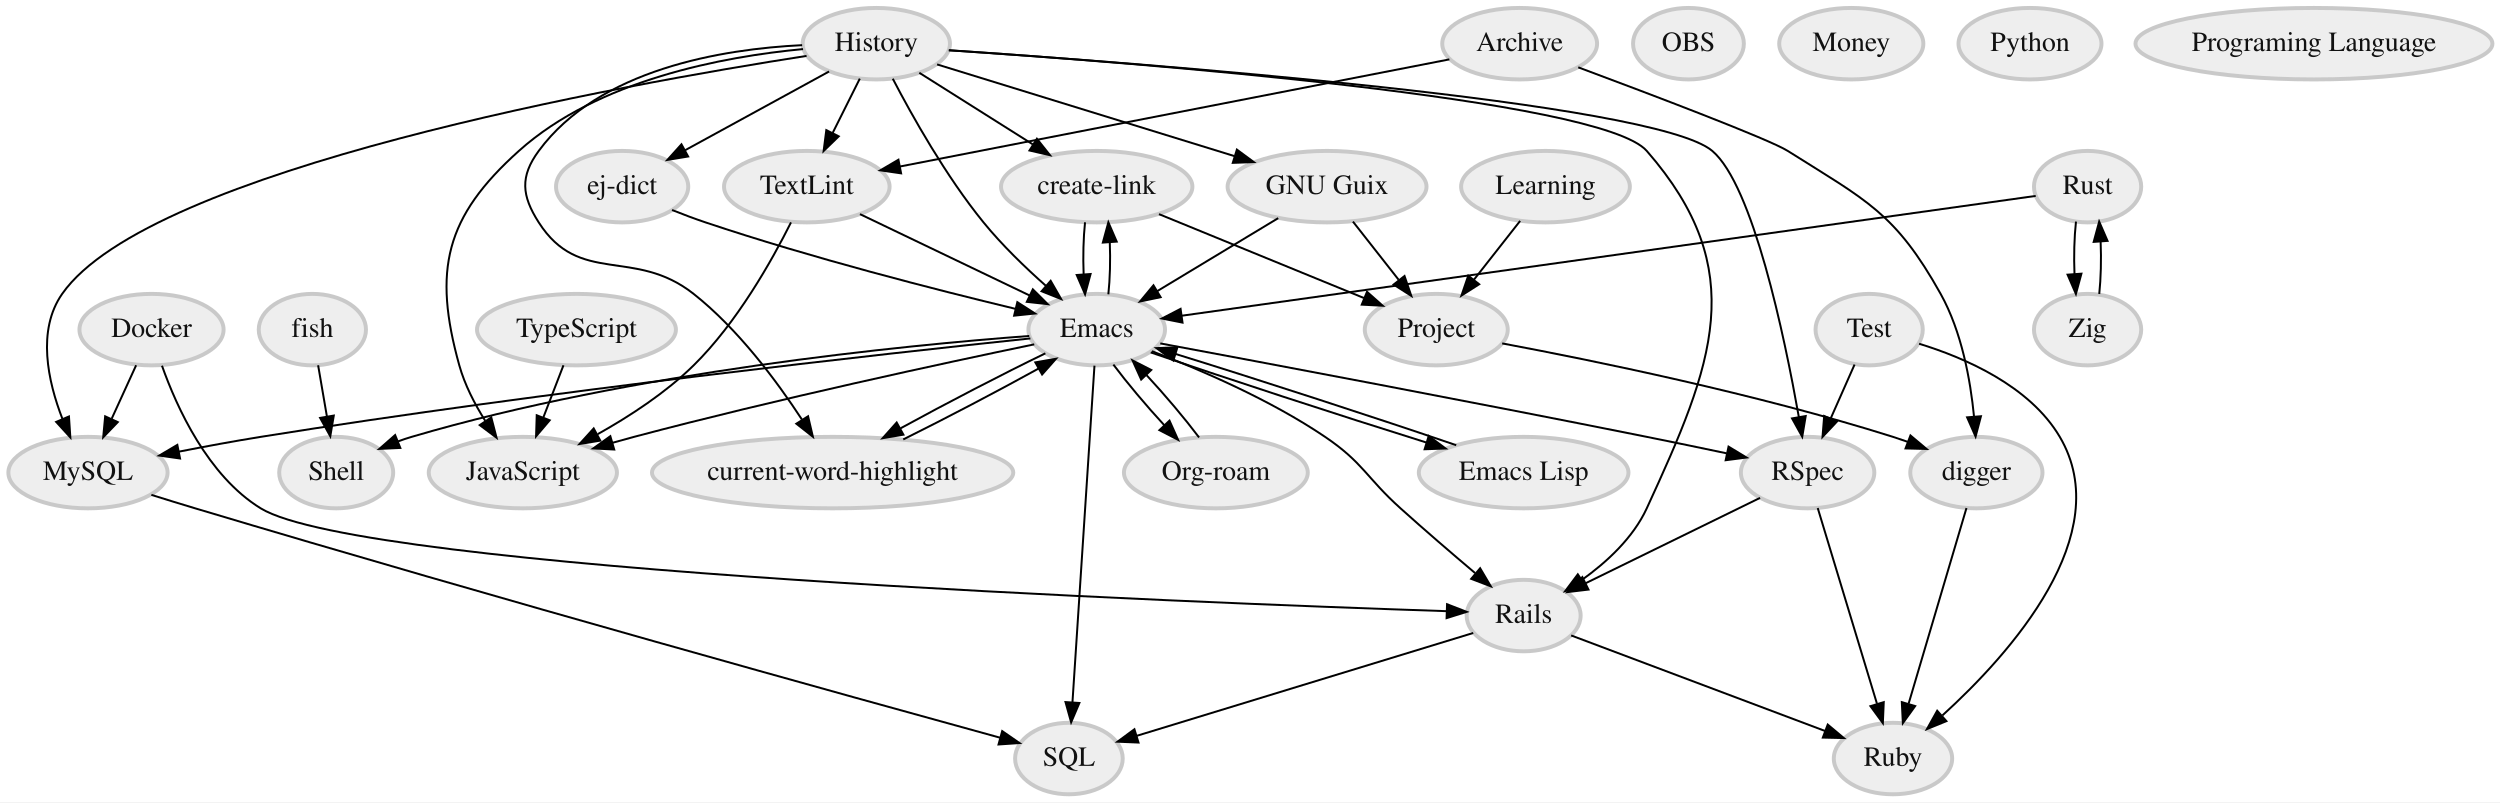
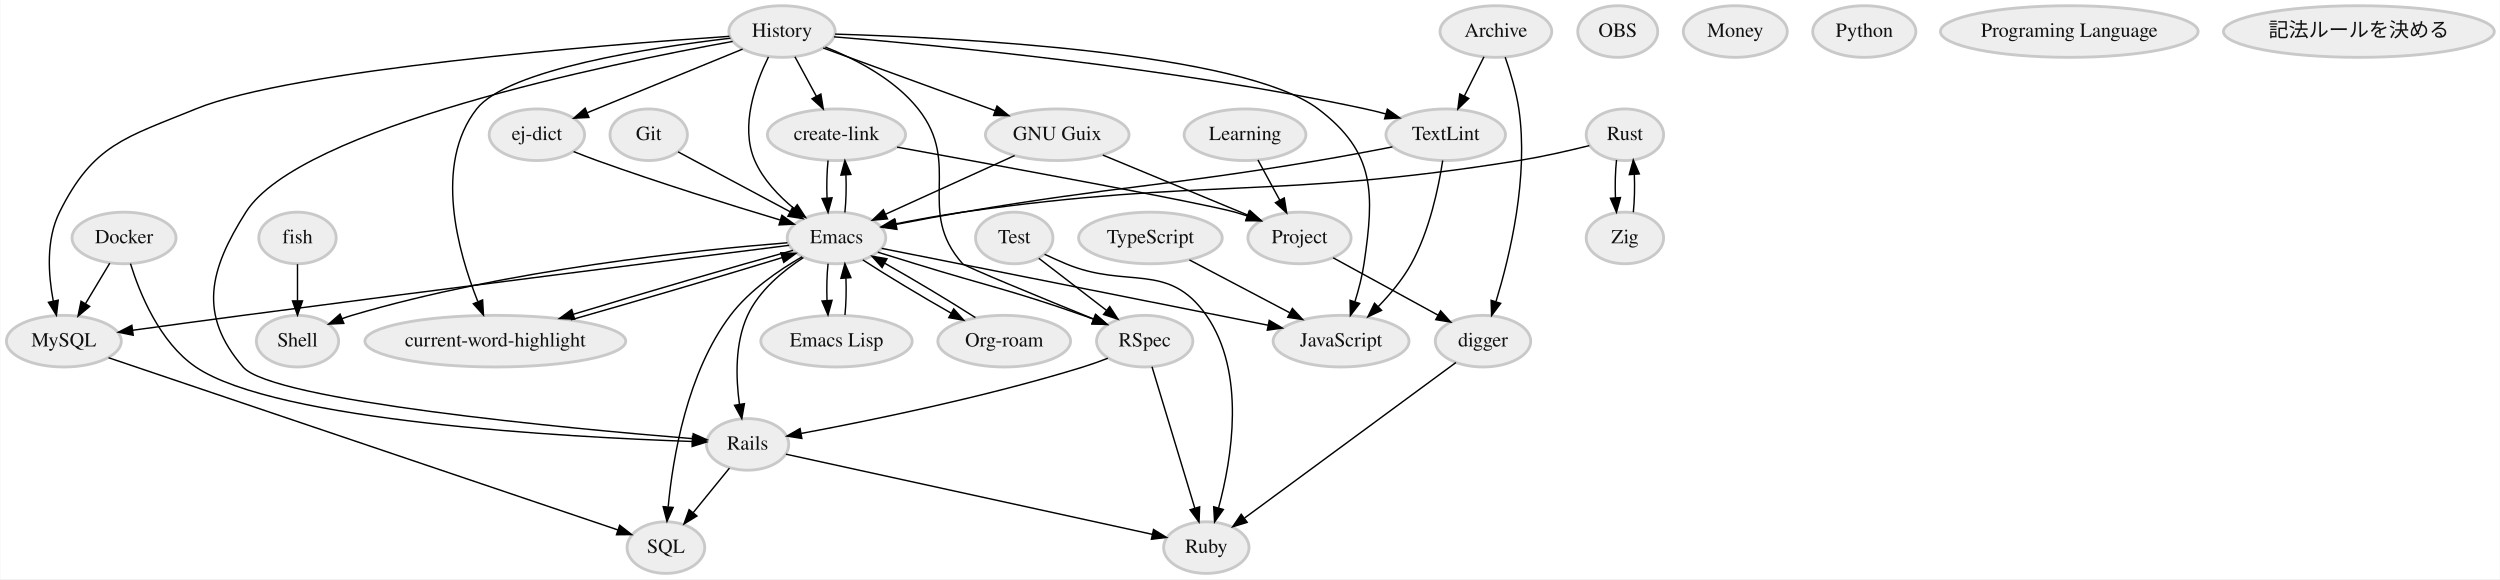
- <svg xmlns="http://www.w3.org/2000/svg" xmlns:xlink="http://www.w3.org/1999/xlink" width="1259pt" height="404pt" viewBox="0.00 0.00 1258.99 404.00">
+ <svg xmlns="http://www.w3.org/2000/svg" xmlns:xlink="http://www.w3.org/1999/xlink" width="1744pt" height="404pt" viewBox="0.00 0.00 1743.54 404.00">
  <g id="graph0" class="graph" transform="scale(1 1) rotate(0) translate(4 400)">
-     <polygon fill="white" stroke="transparent" points="-4,4 -4,-400 1254.99,-400 1254.99,4 -4,4" />
+     <polygon fill="white" stroke="transparent" points="-4,4 -4,-400 1739.54,-400 1739.54,4 -4,4" />
    <g id="node1" class="node">
      <g id="a_node1">
        <a xlink:href="org-protocol://roam-node?node=f0cefeef-6f99-4ce2-bff7-db6e508f2c84" xlink:title="create-link">
-           <ellipse fill="#eeeeee" stroke="#c9c9c9" stroke-width="2" cx="548.3" cy="-306" rx="48.19" ry="18" />
-           <text text-anchor="middle" x="548.3" y="-302.3" font-family="Times,serif" font-size="14.00" fill="#111111">create-link</text>
+           <ellipse fill="#eeeeee" stroke="#c9c9c9" stroke-width="2" cx="579.3" cy="-306" rx="48.19" ry="18" />
+           <text text-anchor="middle" x="579.3" y="-302.3" font-family="Times,serif" font-size="14.00" fill="#111111">create-link</text>
        </a>
      </g>
    </g>
    <g id="node2" class="node">
      <g id="a_node2">
        <a xlink:href="org-protocol://roam-node?node=a9fab970-2057-48ce-95ee-19964d639a38" xlink:title="Project">
-           <ellipse fill="#eeeeee" stroke="#c9c9c9" stroke-width="2" cx="719.3" cy="-234" rx="36" ry="18" />
-           <text text-anchor="middle" x="719.3" y="-230.3" font-family="Times,serif" font-size="14.00" fill="#111111">Project</text>
+           <ellipse fill="#eeeeee" stroke="#c9c9c9" stroke-width="2" cx="902.3" cy="-234" rx="36" ry="18" />
+           <text text-anchor="middle" x="902.3" y="-230.3" font-family="Times,serif" font-size="14.00" fill="#111111">Project</text>
        </a>
      </g>
    </g>
    <g id="edge1" class="edge">
-       <path fill="none" stroke="black" d="M579.66,-292.16C608.81,-280.23 652.21,-262.46 682.88,-249.91" />
-       <polygon fill="black" stroke="black" points="684.42,-253.06 692.35,-246.03 681.77,-246.58 684.42,-253.06" />
+       <path fill="none" stroke="black" d="M621.58,-297.36C693.7,-284.25 834.92,-258.31 857.3,-252 860.08,-251.21 862.94,-250.33 865.8,-249.39" />
+       <polygon fill="black" stroke="black" points="867.14,-252.63 875.42,-246.02 864.83,-246.02 867.14,-252.63" />
    </g>
    <g id="node3" class="node">
      <g id="a_node3">
        <a xlink:href="org-protocol://roam-node?node=1ad8c3d5-97ba-4905-be11-e6f2626127ad" xlink:title="Emacs">
-           <ellipse fill="#eeeeee" stroke="#c9c9c9" stroke-width="2" cx="548.3" cy="-234" rx="34.39" ry="18" />
-           <text text-anchor="middle" x="548.3" y="-230.3" font-family="Times,serif" font-size="14.00" fill="#111111">Emacs</text>
+           <ellipse fill="#eeeeee" stroke="#c9c9c9" stroke-width="2" cx="579.3" cy="-234" rx="34.39" ry="18" />
+           <text text-anchor="middle" x="579.3" y="-230.3" font-family="Times,serif" font-size="14.00" fill="#111111">Emacs</text>
        </a>
      </g>
    </g>
    <g id="edge2" class="edge">
-       <path fill="none" stroke="black" d="M542.42,-288.05C541.59,-280.23 541.35,-270.75 541.71,-261.98" />
-       <polygon fill="black" stroke="black" points="545.21,-262.01 542.43,-251.79 538.23,-261.51 545.21,-262.01" />
+       <path fill="none" stroke="black" d="M573.42,-288.05C572.59,-280.23 572.35,-270.75 572.71,-261.98" />
+       <polygon fill="black" stroke="black" points="576.21,-262.01 573.43,-251.79 569.23,-261.51 576.21,-262.01" />
    </g>
    <g id="node6" class="node">
      <g id="a_node6">
        <a xlink:href="org-protocol://roam-node?node=70f249a8-f8c8-4a7e-978c-8ff04ffd09c0" xlink:title="digger">
-           <ellipse fill="#eeeeee" stroke="#c9c9c9" stroke-width="2" cx="991.3" cy="-162" rx="33.29" ry="18" />
-           <text text-anchor="middle" x="991.3" y="-158.3" font-family="Times,serif" font-size="14.00" fill="#111111">digger</text>
-         </a>
-       </g>
-     </g>
-     <g id="edge41" class="edge">
-       <path fill="none" stroke="black" d="M752.49,-227.06C797.6,-218.61 880.52,-201.69 949.3,-180 951.73,-179.23 954.21,-178.39 956.7,-177.5" />
-       <polygon fill="black" stroke="black" points="958.1,-180.71 966.21,-173.9 955.62,-174.17 958.1,-180.71" />
-     </g>
-     <g id="edge34" class="edge">
-       <path fill="none" stroke="black" d="M554.16,-251.79C555,-259.59 555.24,-269.07 554.89,-277.85" />
-       <polygon fill="black" stroke="black" points="551.39,-277.83 554.17,-288.05 558.37,-278.33 551.39,-277.83" />
+           <ellipse fill="#eeeeee" stroke="#c9c9c9" stroke-width="2" cx="1030.3" cy="-162" rx="33.29" ry="18" />
+           <text text-anchor="middle" x="1030.3" y="-158.3" font-family="Times,serif" font-size="14.00" fill="#111111">digger</text>
+         </a>
+       </g>
+     </g>
+     <g id="edge30" class="edge">
+       <path fill="none" stroke="black" d="M925.77,-220.16C946.33,-208.92 976.35,-192.5 998.95,-180.14" />
+       <polygon fill="black" stroke="black" points="1000.73,-183.16 1007.83,-175.29 997.37,-177.02 1000.73,-183.16" />
+     </g>
+     <g id="edge43" class="edge">
+       <path fill="none" stroke="black" d="M585.16,-251.79C586,-259.59 586.24,-269.07 585.89,-277.85" />
+       <polygon fill="black" stroke="black" points="582.39,-277.83 585.17,-288.05 589.37,-278.33 582.39,-277.83" />
    </g>
    <g id="node4" class="node">
      <g id="a_node4">
        <a xlink:href="org-protocol://roam-node?node=8c81068f-0e51-4d6d-bd1f-392ce8cb3a21" xlink:title="current-word-highlight">
-           <ellipse fill="#eeeeee" stroke="#c9c9c9" stroke-width="2" cx="415.3" cy="-162" rx="90.98" ry="18" />
-           <text text-anchor="middle" x="415.3" y="-158.3" font-family="Times,serif" font-size="14.00" fill="#111111">current-word-highlight</text>
-         </a>
-       </g>
-     </g>
-     <g id="edge33" class="edge">
-       <path fill="none" stroke="black" d="M522.45,-222.06C501.59,-211.99 472.27,-196.77 449.5,-184.3" />
-       <polygon fill="black" stroke="black" points="450.95,-181.1 440.5,-179.32 447.56,-187.23 450.95,-181.1" />
+           <ellipse fill="#eeeeee" stroke="#c9c9c9" stroke-width="2" cx="341.3" cy="-162" rx="90.98" ry="18" />
+           <text text-anchor="middle" x="341.3" y="-158.3" font-family="Times,serif" font-size="14.00" fill="#111111">current-word-highlight</text>
+         </a>
+       </g>
+     </g>
+     <g id="edge42" class="edge">
+       <path fill="none" stroke="black" d="M548.97,-225.38C510.4,-214.76 443.38,-195.2 395.86,-180.8" />
+       <polygon fill="black" stroke="black" points="396.62,-177.38 386.04,-177.82 394.59,-184.07 396.62,-177.38" />
    </g>
    <g id="node8" class="node">
      <g id="a_node8">
        <a xlink:href="org-protocol://roam-node?node=c7e81fac-9f8b-4538-9851-21d4ff3c2b08" xlink:title="Emacs Lisp">
-           <ellipse fill="#eeeeee" stroke="#c9c9c9" stroke-width="2" cx="763.3" cy="-162" rx="52.79" ry="18" />
-           <text text-anchor="middle" x="763.3" y="-158.3" font-family="Times,serif" font-size="14.00" fill="#111111">Emacs Lisp</text>
-         </a>
-       </g>
-     </g>
-     <g id="edge30" class="edge">
-       <path fill="none" stroke="black" d="M575.5,-222.52C610.41,-210.45 671.28,-190.58 714.31,-177.15" />
-       <polygon fill="black" stroke="black" points="715.5,-180.44 724.01,-174.13 713.43,-173.75 715.5,-180.44" />
-     </g>
-     <g id="node9" class="node">
-       <g id="a_node9">
-         <a xlink:href="org-protocol://roam-node?node=815a2c31-7ddb-40ad-bae0-f84e1cfd8de1" xlink:title="Org-roam">
-           <ellipse fill="#eeeeee" stroke="#c9c9c9" stroke-width="2" cx="608.3" cy="-162" rx="46.29" ry="18" />
-           <text text-anchor="middle" x="608.3" y="-158.3" font-family="Times,serif" font-size="14.00" fill="#111111">Org-roam</text>
-         </a>
-       </g>
-     </g>
-     <g id="edge32" class="edge">
-       <path fill="none" stroke="black" d="M556.68,-216.41C563.52,-207.26 573.2,-195.76 582.4,-185.78" />
-       <polygon fill="black" stroke="black" points="584.95,-188.18 589.28,-178.51 579.87,-183.37 584.95,-188.18" />
-     </g>
-     <g id="node12" class="node">
-       <g id="a_node12">
+           <ellipse fill="#eeeeee" stroke="#c9c9c9" stroke-width="2" cx="579.3" cy="-162" rx="52.79" ry="18" />
+           <text text-anchor="middle" x="579.3" y="-158.3" font-family="Times,serif" font-size="14.00" fill="#111111">Emacs Lisp</text>
+         </a>
+       </g>
+     </g>
+     <g id="edge39" class="edge">
+       <path fill="none" stroke="black" d="M573.42,-216.05C572.6,-208.35 572.36,-199.03 572.69,-190.36" />
+       <polygon fill="black" stroke="black" points="576.19,-190.49 573.38,-180.28 569.21,-190.01 576.19,-190.49" />
+     </g>
+     <g id="node11" class="node">
+       <g id="a_node11">
        <a xlink:href="org-protocol://roam-node?node=7dab097c-60ba-43b9-949f-c58bf3151aa8" xlink:title="MySQL">
          <ellipse fill="#eeeeee" stroke="#c9c9c9" stroke-width="2" cx="40.3" cy="-162" rx="40.09" ry="18" />
          <text text-anchor="middle" x="40.3" y="-158.3" font-family="Times,serif" font-size="14.00" fill="#111111">MySQL</text>
        </a>
      </g>
    </g>
-     <g id="edge35" class="edge">
-       <path fill="none" stroke="black" d="M514.9,-229.57C443.53,-222.08 270.95,-203.05 127.3,-180 113.86,-177.84 99.32,-175.15 86.04,-172.54" />
-       <polygon fill="black" stroke="black" points="86.67,-169.1 76.18,-170.58 85.3,-175.96 86.67,-169.1" />
-     </g>
-     <g id="node13" class="node">
-       <g id="a_node13">
+     <g id="edge44" class="edge">
+       <path fill="none" stroke="black" d="M546.28,-228.86C476.12,-220.05 307,-198.71 165.3,-180 139.86,-176.64 111.52,-172.8 88.27,-169.61" />
+       <polygon fill="black" stroke="black" points="88.69,-166.14 78.31,-168.25 87.74,-173.07 88.69,-166.14" />
+     </g>
+     <g id="node12" class="node">
+       <g id="a_node12">
        <a xlink:href="org-protocol://roam-node?node=8b69b8d4-1612-4dc5-8412-96b431fdd101" xlink:title="SQL">
-           <ellipse fill="#eeeeee" stroke="#c9c9c9" stroke-width="2" cx="534.3" cy="-18" rx="27.1" ry="18" />
-           <text text-anchor="middle" x="534.3" y="-14.3" font-family="Times,serif" font-size="14.00" fill="#111111">SQL</text>
-         </a>
-       </g>
-     </g>
-     <g id="edge36" class="edge">
-       <path fill="none" stroke="black" d="M547.17,-215.85C544.75,-178.83 539.02,-91.18 536.09,-46.39" />
-       <polygon fill="black" stroke="black" points="539.57,-45.98 535.42,-36.23 532.58,-46.44 539.57,-45.98" />
-     </g>
-     <g id="node16" class="node">
-       <g id="a_node16">
+           <ellipse fill="#eeeeee" stroke="#c9c9c9" stroke-width="2" cx="460.3" cy="-18" rx="27.1" ry="18" />
+           <text text-anchor="middle" x="460.3" y="-14.3" font-family="Times,serif" font-size="14.00" fill="#111111">SQL</text>
+         </a>
+       </g>
+     </g>
+     <g id="edge45" class="edge">
+       <path fill="none" stroke="black" d="M555.36,-220.88C539.23,-211.63 518.55,-197.51 505.3,-180 475.11,-140.12 465.17,-80.96 461.9,-46.56" />
+       <polygon fill="black" stroke="black" points="465.37,-46 461.06,-36.32 458.39,-46.57 465.37,-46" />
+     </g>
+     <g id="node15" class="node">
+       <g id="a_node15">
        <a xlink:href="org-protocol://roam-node?node=e04aa1a3-509c-45b2-ac64-53d69c961214" xlink:title="Rails">
-           <ellipse fill="#eeeeee" stroke="#c9c9c9" stroke-width="2" cx="763.3" cy="-90" rx="28.7" ry="18" />
-           <text text-anchor="middle" x="763.3" y="-86.3" font-family="Times,serif" font-size="14.00" fill="#111111">Rails</text>
-         </a>
-       </g>
-     </g>
-     <g id="edge37" class="edge">
-       <path fill="none" stroke="black" d="M576.11,-223.14C600.27,-213.9 635.63,-198.73 663.3,-180 682.56,-166.96 684,-159.56 701.3,-144 713.49,-133.02 727.35,-121.12 738.87,-111.39" />
-       <polygon fill="black" stroke="black" points="741.39,-113.84 746.78,-104.72 736.88,-108.49 741.39,-113.84" />
+           <ellipse fill="#eeeeee" stroke="#c9c9c9" stroke-width="2" cx="517.3" cy="-90" rx="28.7" ry="18" />
+           <text text-anchor="middle" x="517.3" y="-86.3" font-family="Times,serif" font-size="14.00" fill="#111111">Rails</text>
+         </a>
+       </g>
+     </g>
+     <g id="edge46" class="edge">
+       <path fill="none" stroke="black" d="M556.2,-220.31C542.1,-211.15 525.3,-197.36 517.3,-180 508.38,-160.64 509.07,-136.31 511.61,-117.98" />
+       <polygon fill="black" stroke="black" points="515.08,-118.4 513.25,-107.96 508.18,-117.26 515.08,-118.4" />
+     </g>
+     <g id="node18" class="node">
+       <g id="a_node18">
+         <a xlink:href="org-protocol://roam-node?node=a6980e15-ecee-466e-9ea7-2c0210243c0d" xlink:title="JavaScript">
+           <ellipse fill="#eeeeee" stroke="#c9c9c9" stroke-width="2" cx="931.3" cy="-162" rx="47.39" ry="18" />
+           <text text-anchor="middle" x="931.3" y="-158.3" font-family="Times,serif" font-size="14.00" fill="#111111">JavaScript</text>
+         </a>
+       </g>
+     </g>
+     <g id="edge48" class="edge">
+       <path fill="none" stroke="black" d="M610.84,-226.73C671.85,-214.6 806.45,-187.83 880.32,-173.14" />
+       <polygon fill="black" stroke="black" points="881.2,-176.53 890.33,-171.15 879.83,-169.67 881.2,-176.53" />
    </g>
    <g id="node19" class="node">
      <g id="a_node19">
-         <a xlink:href="org-protocol://roam-node?node=a6980e15-ecee-466e-9ea7-2c0210243c0d" xlink:title="JavaScript">
-           <ellipse fill="#eeeeee" stroke="#c9c9c9" stroke-width="2" cx="259.3" cy="-162" rx="47.39" ry="18" />
-           <text text-anchor="middle" x="259.3" y="-158.3" font-family="Times,serif" font-size="14.00" fill="#111111">JavaScript</text>
-         </a>
-       </g>
-     </g>
-     <g id="edge39" class="edge">
-       <path fill="none" stroke="black" d="M516.84,-226.59C471.91,-217.26 386.87,-198.98 315.3,-180 311.75,-179.06 308.09,-178.05 304.41,-177" />
-       <polygon fill="black" stroke="black" points="305.32,-173.62 294.74,-174.17 303.36,-180.34 305.32,-173.62" />
-     </g>
-     <g id="node20" class="node">
-       <g id="a_node20">
        <a xlink:href="org-protocol://roam-node?node=afccf86d-70b8-44c0-86a8-cdac25f7dfd3" xlink:title="RSpec">
-           <ellipse fill="#eeeeee" stroke="#c9c9c9" stroke-width="2" cx="906.3" cy="-162" rx="33.6" ry="18" />
-           <text text-anchor="middle" x="906.3" y="-158.3" font-family="Times,serif" font-size="14.00" fill="#111111">RSpec</text>
-         </a>
-       </g>
-     </g>
-     <g id="edge38" class="edge">
-       <path fill="none" stroke="black" d="M580.32,-227.06C631.94,-217.45 736.72,-197.77 825.3,-180 838.41,-177.37 852.7,-174.4 865.58,-171.69" />
-       <polygon fill="black" stroke="black" points="866.49,-175.08 875.55,-169.59 865.04,-168.23 866.49,-175.08" />
+           <ellipse fill="#eeeeee" stroke="#c9c9c9" stroke-width="2" cx="794.3" cy="-162" rx="33.6" ry="18" />
+           <text text-anchor="middle" x="794.3" y="-158.3" font-family="Times,serif" font-size="14.00" fill="#111111">RSpec</text>
+         </a>
+       </g>
+     </g>
+     <g id="edge47" class="edge">
+       <path fill="none" stroke="black" d="M608.12,-224.08C616.56,-221.47 625.8,-218.62 634.3,-216 686.29,-199.97 699.96,-198.02 751.3,-180 753.68,-179.16 756.13,-178.27 758.59,-177.36" />
+       <polygon fill="black" stroke="black" points="759.94,-180.59 768.04,-173.76 757.45,-174.05 759.94,-180.59" />
    </g>
    <g id="node21" class="node">
      <g id="a_node21">
        <a xlink:href="org-protocol://roam-node?node=585d3b5e-989d-4363-bcc3-894402fcfcf9" xlink:title="Shell">
-           <ellipse fill="#eeeeee" stroke="#c9c9c9" stroke-width="2" cx="165.3" cy="-162" rx="28.7" ry="18" />
-           <text text-anchor="middle" x="165.3" y="-158.3" font-family="Times,serif" font-size="14.00" fill="#111111">Shell</text>
-         </a>
-       </g>
-     </g>
-     <g id="edge31" class="edge">
-       <path fill="none" stroke="black" d="M514.34,-230.81C451.72,-226.12 314.32,-212.71 203.3,-180 201.02,-179.33 198.69,-178.55 196.38,-177.7" />
-       <polygon fill="black" stroke="black" points="197.6,-174.42 187.02,-173.92 194.98,-180.91 197.6,-174.42" />
+           <ellipse fill="#eeeeee" stroke="#c9c9c9" stroke-width="2" cx="203.3" cy="-162" rx="28.7" ry="18" />
+           <text text-anchor="middle" x="203.3" y="-158.3" font-family="Times,serif" font-size="14.00" fill="#111111">Shell</text>
+         </a>
+       </g>
+     </g>
+     <g id="edge40" class="edge">
+       <path fill="none" stroke="black" d="M545.06,-230.64C483.27,-225.73 349.5,-212.07 241.3,-180 239.02,-179.32 236.69,-178.54 234.38,-177.69" />
+       <polygon fill="black" stroke="black" points="235.61,-174.41 225.02,-173.9 232.98,-180.9 235.61,-174.41" />
+     </g>
+     <g id="node26" class="node">
+       <g id="a_node26">
+         <a xlink:href="org-protocol://roam-node?node=815a2c31-7ddb-40ad-bae0-f84e1cfd8de1" xlink:title="Org-roam">
+           <ellipse fill="#eeeeee" stroke="#c9c9c9" stroke-width="2" cx="696.3" cy="-162" rx="46.29" ry="18" />
+           <text text-anchor="middle" x="696.3" y="-158.3" font-family="Times,serif" font-size="14.00" fill="#111111">Org-roam</text>
+         </a>
+       </g>
+     </g>
+     <g id="edge41" class="edge">
+       <path fill="none" stroke="black" d="M597.68,-218.67C614.22,-207.93 638.76,-193.16 659.28,-181.53" />
+       <polygon fill="black" stroke="black" points="661.07,-184.54 668.09,-176.6 657.65,-178.43 661.07,-184.54" />
    </g>
    <g id="edge3" class="edge">
-       <path fill="none" stroke="black" d="M450.88,-178.71C472.23,-189.29 498.96,-203.31 519.08,-214.44" />
-       <polygon fill="black" stroke="black" points="517.38,-217.51 527.82,-219.34 520.8,-211.4 517.38,-217.51" />
+       <path fill="none" stroke="black" d="M393.96,-176.87C438.65,-189.51 501.55,-208.03 541.43,-220.29" />
+       <polygon fill="black" stroke="black" points="540.46,-223.65 551.05,-223.27 542.53,-216.97 540.46,-223.65" />
    </g>
    <g id="node5" class="node">
      <g id="a_node5">
        <a xlink:href="org-protocol://roam-node?node=d694ecaa-6a8b-4669-a95c-f76de6dcbd2c" xlink:title="GNU Guix">
-           <ellipse fill="#eeeeee" stroke="#c9c9c9" stroke-width="2" cx="664.3" cy="-306" rx="50.09" ry="18" />
-           <text text-anchor="middle" x="664.3" y="-302.3" font-family="Times,serif" font-size="14.00" fill="#111111">GNU Guix</text>
+           <ellipse fill="#eeeeee" stroke="#c9c9c9" stroke-width="2" cx="733.3" cy="-306" rx="50.09" ry="18" />
+           <text text-anchor="middle" x="733.3" y="-302.3" font-family="Times,serif" font-size="14.00" fill="#111111">GNU Guix</text>
        </a>
      </g>
    </g>
    <g id="edge4" class="edge">
-       <path fill="none" stroke="black" d="M677.33,-288.41C684.21,-279.66 692.78,-268.75 700.37,-259.08" />
-       <polygon fill="black" stroke="black" points="703.31,-261.01 706.73,-250.99 697.8,-256.69 703.31,-261.01" />
+       <path fill="none" stroke="black" d="M765.08,-291.83C793.9,-279.9 836.34,-262.32 866.37,-249.88" />
+       <polygon fill="black" stroke="black" points="867.76,-253.1 875.65,-246.03 865.08,-246.63 867.76,-253.1" />
    </g>
    <g id="edge5" class="edge">
-       <path fill="none" stroke="black" d="M639.7,-290.15C621.9,-279.41 597.73,-264.83 578.72,-253.36" />
-       <polygon fill="black" stroke="black" points="580.49,-250.34 570.12,-248.17 576.88,-256.33 580.49,-250.34" />
+       <path fill="none" stroke="black" d="M703.6,-291.5C677.92,-279.83 640.76,-262.94 613.76,-250.67" />
+       <polygon fill="black" stroke="black" points="614.87,-247.33 604.32,-246.37 611.97,-253.7 614.87,-247.33" />
    </g>
    <g id="node7" class="node">
      <g id="a_node7">
        <a xlink:href="org-protocol://roam-node?node=cfd092c4-1bb2-43d3-88b1-9f647809e546" xlink:title="Ruby">
-           <ellipse fill="#eeeeee" stroke="#c9c9c9" stroke-width="2" cx="949.3" cy="-18" rx="29.8" ry="18" />
-           <text text-anchor="middle" x="949.3" y="-14.3" font-family="Times,serif" font-size="14.00" fill="#111111">Ruby</text>
+           <ellipse fill="#eeeeee" stroke="#c9c9c9" stroke-width="2" cx="837.3" cy="-18" rx="29.8" ry="18" />
+           <text text-anchor="middle" x="837.3" y="-14.3" font-family="Times,serif" font-size="14.00" fill="#111111">Ruby</text>
        </a>
      </g>
    </g>
    <g id="edge6" class="edge">
-       <path fill="none" stroke="black" d="M986.31,-144.15C979.11,-119.81 965.73,-74.57 957.18,-45.67" />
-       <polygon fill="black" stroke="black" points="960.47,-44.42 954.27,-35.82 953.75,-46.41 960.47,-44.42" />
+       <path fill="none" stroke="black" d="M1011.44,-147.13C976.96,-121.76 903.66,-67.83 864.04,-38.68" />
+       <polygon fill="black" stroke="black" points="865.79,-35.62 855.66,-32.51 861.64,-41.26 865.79,-35.62" />
    </g>
    <g id="edge7" class="edge">
-       <path fill="none" stroke="black" d="M729.34,-175.8C690.9,-188.95 628.58,-209.21 587.94,-221.76" />
-       <polygon fill="black" stroke="black" points="586.89,-218.42 578.36,-224.7 588.95,-225.11 586.89,-218.42" />
-     </g>
-     <g id="edge8" class="edge">
-       <path fill="none" stroke="black" d="M599.84,-179.7C592.78,-189.11 582.76,-200.99 573.34,-211.14" />
-       <polygon fill="black" stroke="black" points="570.69,-208.85 566.32,-218.5 575.76,-213.68 570.69,-208.85" />
+       <path fill="none" stroke="black" d="M585.21,-180.28C586.01,-188.03 586.24,-197.36 585.89,-206.01" />
+       <polygon fill="black" stroke="black" points="582.39,-205.83 585.17,-216.05 589.37,-206.33 582.39,-205.83" />
+     </g>
+     <g id="node9" class="node">
+       <g id="a_node9">
+         <a xlink:href="org-protocol://roam-node?node=02b46258-7650-4a02-9f0e-c422555b29d0" xlink:title="Archive">
+           <ellipse fill="#eeeeee" stroke="#c9c9c9" stroke-width="2" cx="1039.3" cy="-378" rx="38.99" ry="18" />
+           <text text-anchor="middle" x="1039.3" y="-374.3" font-family="Times,serif" font-size="14.00" fill="#111111">Archive</text>
+         </a>
+       </g>
+     </g>
+     <g id="edge9" class="edge">
+       <path fill="none" stroke="black" d="M1045.78,-360.1C1049.37,-349.84 1053.47,-336.36 1055.3,-324 1062.28,-276.74 1049.16,-221.75 1039.43,-189.81" />
+       <polygon fill="black" stroke="black" points="1042.65,-188.39 1036.3,-179.91 1035.98,-190.5 1042.65,-188.39" />
    </g>
    <g id="node10" class="node">
      <g id="a_node10">
-         <a xlink:href="org-protocol://roam-node?node=02b46258-7650-4a02-9f0e-c422555b29d0" xlink:title="Archive">
-           <ellipse fill="#eeeeee" stroke="#c9c9c9" stroke-width="2" cx="761.3" cy="-378" rx="38.99" ry="18" />
-           <text text-anchor="middle" x="761.3" y="-374.3" font-family="Times,serif" font-size="14.00" fill="#111111">Archive</text>
-         </a>
-       </g>
+         <a xlink:href="org-protocol://roam-node?node=d3394774-aba5-4167-bd18-f194eb2bd9ed" xlink:title="TextLint">
+           <ellipse fill="#eeeeee" stroke="#c9c9c9" stroke-width="2" cx="1004.3" cy="-306" rx="41.69" ry="18" />
+           <text text-anchor="middle" x="1004.3" y="-302.3" font-family="Times,serif" font-size="14.00" fill="#111111">TextLint</text>
+         </a>
+       </g>
+     </g>
+     <g id="edge8" class="edge">
+       <path fill="none" stroke="black" d="M1031,-360.41C1026.92,-352.25 1021.91,-342.22 1017.33,-333.07" />
+       <polygon fill="black" stroke="black" points="1020.38,-331.34 1012.77,-323.96 1014.12,-334.47 1020.38,-331.34" />
+     </g>
+     <g id="edge32" class="edge">
+       <path fill="none" stroke="black" d="M967.12,-297.52C951.19,-294.41 932.36,-290.87 915.3,-288 805.46,-269.55 777.12,-270.57 667.3,-252 652.23,-249.45 635.78,-246.36 621.22,-243.51" />
+       <polygon fill="black" stroke="black" points="621.49,-240 611,-241.5 620.14,-246.87 621.49,-240" />
+     </g>
+     <g id="edge31" class="edge">
+       <path fill="none" stroke="black" d="M1002.2,-288.02C999.35,-269.4 993.07,-239.11 980.3,-216 974.3,-205.14 965.61,-194.76 957.21,-186.1" />
+       <polygon fill="black" stroke="black" points="959.56,-183.5 949.98,-178.97 954.64,-188.48 959.56,-183.5" />
    </g>
    <g id="edge10" class="edge">
-       <path fill="none" stroke="black" d="M790.81,-366.09C827.66,-352.36 887.01,-329.86 896.3,-324 935.92,-298.99 950.45,-292.91 973.3,-252 983.9,-233.02 988.3,-208.65 990.11,-190.22" />
-       <polygon fill="black" stroke="black" points="993.6,-190.38 990.9,-180.13 986.63,-189.83 993.6,-190.38" />
-     </g>
-     <g id="node11" class="node">
-       <g id="a_node11">
-         <a xlink:href="org-protocol://roam-node?node=d3394774-aba5-4167-bd18-f194eb2bd9ed" xlink:title="TextLint">
-           <ellipse fill="#eeeeee" stroke="#c9c9c9" stroke-width="2" cx="402.3" cy="-306" rx="41.69" ry="18" />
-           <text text-anchor="middle" x="402.3" y="-302.3" font-family="Times,serif" font-size="14.00" fill="#111111">TextLint</text>
-         </a>
-       </g>
-     </g>
-     <g id="edge9" class="edge">
-       <path fill="none" stroke="black" d="M725.89,-370.1C660.76,-357.4 521.97,-330.33 449.13,-316.13" />
-       <polygon fill="black" stroke="black" points="449.79,-312.7 439.31,-314.22 448.45,-319.57 449.79,-312.7" />
-     </g>
-     <g id="edge43" class="edge">
-       <path fill="none" stroke="black" d="M429.08,-292.16C453.12,-280.63 488.54,-263.65 514.52,-251.19" />
-       <polygon fill="black" stroke="black" points="516.13,-254.3 523.63,-246.83 513.1,-247.99 516.13,-254.3" />
-     </g>
-     <g id="edge42" class="edge">
-       <path fill="none" stroke="black" d="M394.34,-288C384.75,-268.81 367.15,-237.48 345.3,-216 331.29,-202.23 313.07,-190.36 297.01,-181.37" />
-       <polygon fill="black" stroke="black" points="298.32,-178.1 287.86,-176.41 294.98,-184.25 298.32,-178.1" />
+       <path fill="none" stroke="black" d="M71.52,-150.44C148.64,-124.37 347.6,-57.1 426.93,-30.28" />
+       <polygon fill="black" stroke="black" points="428.08,-33.59 436.43,-27.07 425.83,-26.96 428.08,-33.59" />
+     </g>
+     <g id="node13" class="node">
+       <g id="a_node13">
+         <a xlink:href="org-protocol://roam-node?node=4bfa17d7-18db-47d5-9f3c-5f3bb3c3231f" xlink:title="ej-dict">
+           <ellipse fill="#eeeeee" stroke="#c9c9c9" stroke-width="2" cx="370.3" cy="-306" rx="33.29" ry="18" />
+           <text text-anchor="middle" x="370.3" y="-302.3" font-family="Times,serif" font-size="14.00" fill="#111111">ej-dict</text>
+         </a>
+       </g>
    </g>
    <g id="edge11" class="edge">
-       <path fill="none" stroke="black" d="M72.23,-150.78C79.47,-148.51 87.14,-146.14 94.3,-144 244.7,-98.97 425.21,-48.94 499.63,-28.49" />
-       <polygon fill="black" stroke="black" points="500.7,-31.83 509.42,-25.8 498.85,-25.08 500.7,-31.83" />
+       <path fill="none" stroke="black" d="M395.94,-294.25C401.31,-292.11 406.97,-289.92 412.3,-288 455.48,-272.44 505.77,-256.81 539.79,-246.6" />
+       <polygon fill="black" stroke="black" points="541.22,-249.82 549.8,-243.61 539.22,-243.11 541.22,-249.82" />
    </g>
    <g id="node14" class="node">
      <g id="a_node14">
-         <a xlink:href="org-protocol://roam-node?node=4bfa17d7-18db-47d5-9f3c-5f3bb3c3231f" xlink:title="ej-dict">
-           <ellipse fill="#eeeeee" stroke="#c9c9c9" stroke-width="2" cx="309.3" cy="-306" rx="33.29" ry="18" />
-           <text text-anchor="middle" x="309.3" y="-302.3" font-family="Times,serif" font-size="14.00" fill="#111111">ej-dict</text>
+         <a xlink:href="org-protocol://roam-node?node=a23ceb84-e89a-4905-b931-1944a0b828b7" xlink:title="Learning">
+           <ellipse fill="#eeeeee" stroke="#c9c9c9" stroke-width="2" cx="864.3" cy="-306" rx="42.49" ry="18" />
+           <text text-anchor="middle" x="864.3" y="-302.3" font-family="Times,serif" font-size="14.00" fill="#111111">Learning</text>
        </a>
      </g>
    </g>
    <g id="edge12" class="edge">
-       <path fill="none" stroke="black" d="M334.43,-294.25C339.94,-292.05 345.78,-289.85 351.3,-288 404.43,-270.17 467.14,-254.14 507.29,-244.49" />
-       <polygon fill="black" stroke="black" points="508.32,-247.84 517.24,-242.12 506.7,-241.03 508.32,-247.84" />
-     </g>
-     <g id="node15" class="node">
-       <g id="a_node15">
-         <a xlink:href="org-protocol://roam-node?node=a23ceb84-e89a-4905-b931-1944a0b828b7" xlink:title="Learning">
-           <ellipse fill="#eeeeee" stroke="#c9c9c9" stroke-width="2" cx="774.3" cy="-306" rx="42.49" ry="18" />
-           <text text-anchor="middle" x="774.3" y="-302.3" font-family="Times,serif" font-size="14.00" fill="#111111">Learning</text>
-         </a>
-       </g>
+       <path fill="none" stroke="black" d="M873.3,-288.41C877.85,-280.04 883.45,-269.71 888.52,-260.37" />
+       <polygon fill="black" stroke="black" points="891.66,-261.93 893.36,-251.47 885.51,-258.59 891.66,-261.93" />
    </g>
    <g id="edge13" class="edge">
-       <path fill="none" stroke="black" d="M761.54,-288.76C754.6,-279.93 745.88,-268.83 738.16,-259.01" />
-       <polygon fill="black" stroke="black" points="740.91,-256.85 731.98,-251.15 735.41,-261.17 740.91,-256.85" />
+       <path fill="none" stroke="black" d="M544.03,-83.15C600.92,-70.71 734.12,-41.57 799.6,-27.25" />
+       <polygon fill="black" stroke="black" points="800.48,-30.64 809.51,-25.08 798.99,-23.8 800.48,-30.64" />
    </g>
    <g id="edge14" class="edge">
-       <path fill="none" stroke="black" d="M787.23,-79.99C819.75,-67.76 878.06,-45.81 915.16,-31.85" />
-       <polygon fill="black" stroke="black" points="916.44,-35.11 924.56,-28.31 913.97,-28.55 916.44,-35.11" />
+       <path fill="none" stroke="black" d="M504.65,-73.46C497.19,-64.31 487.62,-52.55 479.28,-42.31" />
+       <polygon fill="black" stroke="black" points="481.94,-40.04 472.91,-34.49 476.51,-44.46 481.94,-40.04" />
+     </g>
+     <g id="node16" class="node">
+       <g id="a_node16">
+         <a xlink:href="org-protocol://roam-node?node=1658782a-d331-464b-9fd7-1f8233b8b7f8" xlink:title="Docker">
+           <ellipse fill="#eeeeee" stroke="#c9c9c9" stroke-width="2" cx="82.3" cy="-234" rx="36.29" ry="18" />
+           <text text-anchor="middle" x="82.3" y="-230.3" font-family="Times,serif" font-size="14.00" fill="#111111">Docker</text>
+         </a>
+       </g>
+     </g>
+     <g id="edge16" class="edge">
+       <path fill="none" stroke="black" d="M72.34,-216.41C67.27,-207.95 60.99,-197.49 55.34,-188.08" />
+       <polygon fill="black" stroke="black" points="58.32,-186.24 50.18,-179.47 52.32,-189.85 58.32,-186.24" />
    </g>
    <g id="edge15" class="edge">
-       <path fill="none" stroke="black" d="M737.91,-81.24C696.58,-68.61 614.69,-43.58 568.35,-29.41" />
-       <polygon fill="black" stroke="black" points="569.34,-26.05 558.75,-26.48 567.29,-32.75 569.34,-26.05" />
+       <path fill="none" stroke="black" d="M86.78,-216.08C93.19,-195.44 107.1,-161.16 132.3,-144 188.17,-105.95 392.48,-94.99 478.6,-92.03" />
+       <polygon fill="black" stroke="black" points="478.86,-95.52 488.74,-91.7 478.63,-88.53 478.86,-95.52" />
    </g>
    <g id="node17" class="node">
      <g id="a_node17">
-         <a xlink:href="org-protocol://roam-node?node=1658782a-d331-464b-9fd7-1f8233b8b7f8" xlink:title="Docker">
-           <ellipse fill="#eeeeee" stroke="#c9c9c9" stroke-width="2" cx="72.3" cy="-234" rx="36.29" ry="18" />
-           <text text-anchor="middle" x="72.3" y="-230.3" font-family="Times,serif" font-size="14.00" fill="#111111">Docker</text>
-         </a>
-       </g>
+         <a xlink:href="org-protocol://roam-node?node=a0f58a2a-e92d-496e-9c81-dc5401ab314f" xlink:title="History">
+           <ellipse fill="#eeeeee" stroke="#c9c9c9" stroke-width="2" cx="541.3" cy="-378" rx="37.09" ry="18" />
+           <text text-anchor="middle" x="541.3" y="-374.3" font-family="Times,serif" font-size="14.00" fill="#111111">History</text>
+         </a>
+       </g>
+     </g>
+     <g id="edge19" class="edge">
+       <path fill="none" stroke="black" d="M550.3,-360.41C554.78,-352.16 560.29,-342.01 565.3,-332.78" />
+       <polygon fill="black" stroke="black" points="568.4,-334.41 570.09,-323.96 562.24,-331.07 568.4,-334.41" />
    </g>
    <g id="edge17" class="edge">
-       <path fill="none" stroke="black" d="M64.55,-216.05C60.86,-207.97 56.35,-198.12 52.23,-189.11" />
-       <polygon fill="black" stroke="black" points="55.31,-187.43 47.97,-179.79 48.95,-190.34 55.31,-187.43" />
-     </g>
-     <g id="edge16" class="edge">
-       <path fill="none" stroke="black" d="M77.57,-215.82C84.99,-194.9 100.67,-160.33 127.3,-144 178.17,-112.8 593.86,-96.58 724.3,-92.22" />
-       <polygon fill="black" stroke="black" points="724.73,-95.71 734.61,-91.88 724.5,-88.71 724.73,-95.71" />
-     </g>
-     <g id="node18" class="node">
-       <g id="a_node18">
-         <a xlink:href="org-protocol://roam-node?node=a0f58a2a-e92d-496e-9c81-dc5401ab314f" xlink:title="History">
-           <ellipse fill="#eeeeee" stroke="#c9c9c9" stroke-width="2" cx="437.3" cy="-378" rx="37.09" ry="18" />
-           <text text-anchor="middle" x="437.3" y="-374.3" font-family="Times,serif" font-size="14.00" fill="#111111">History</text>
-         </a>
-       </g>
+       <path fill="none" stroke="black" d="M531.85,-360.32C522.79,-341.96 511.88,-311.9 522.3,-288 528.06,-274.77 538.93,-263.36 549.65,-254.55" />
+       <polygon fill="black" stroke="black" points="551.94,-257.2 557.73,-248.33 547.67,-251.65 551.94,-257.2" />
+     </g>
+     <g id="edge18" class="edge">
+       <path fill="none" stroke="black" d="M505.35,-373.34C450.48,-366.92 349.89,-351.62 328.3,-324 298.12,-285.39 315.2,-224.47 329.08,-189.69" />
+       <polygon fill="black" stroke="black" points="332.42,-190.78 333.05,-180.2 325.96,-188.08 332.42,-190.78" />
+     </g>
+     <g id="edge21" class="edge">
+       <path fill="none" stroke="black" d="M570.04,-366.52C601.83,-354.93 653.38,-336.14 690.05,-322.77" />
+       <polygon fill="black" stroke="black" points="691.3,-326.04 699.5,-319.32 688.9,-319.46 691.3,-326.04" />
    </g>
    <g id="edge20" class="edge">
-       <path fill="none" stroke="black" d="M458.96,-363.34C475.23,-353.08 497.76,-338.87 516.13,-327.28" />
-       <polygon fill="black" stroke="black" points="518.18,-330.13 524.77,-321.84 514.44,-324.21 518.18,-330.13" />
-     </g>
-     <g id="edge18" class="edge">
-       <path fill="none" stroke="black" d="M445.6,-360.36C455.27,-341.78 472.35,-311.26 491.3,-288 500.61,-276.56 512.35,-265.24 522.75,-256.02" />
-       <polygon fill="black" stroke="black" points="525.11,-258.6 530.38,-249.41 520.53,-253.31 525.11,-258.6" />
-     </g>
-     <g id="edge19" class="edge">
-       <path fill="none" stroke="black" d="M399.95,-377.26C359.78,-375.29 297.62,-365.21 267.3,-324 257.81,-311.11 258.67,-301.48 267.3,-288 287.87,-255.84 315.33,-275.66 345.3,-252 367.67,-234.33 387.16,-208.12 399.85,-188.71" />
-       <polygon fill="black" stroke="black" points="402.94,-190.38 405.36,-180.06 397.03,-186.62 402.94,-190.38" />
+       <path fill="none" stroke="black" d="M577.57,-374.3C649.11,-368.53 813.16,-353.1 948.3,-324 952.96,-323 957.79,-321.79 962.57,-320.49" />
+       <polygon fill="black" stroke="black" points="963.6,-323.83 972.26,-317.72 961.68,-317.1 963.6,-323.83" />
+     </g>
+     <g id="edge25" class="edge">
+       <path fill="none" stroke="black" d="M504.61,-374.67C417.32,-368.73 199.55,-351.54 132.3,-324 83.27,-303.92 60.87,-299.44 37.3,-252 27.76,-232.81 29.43,-208.32 32.96,-189.89" />
+       <polygon fill="black" stroke="black" points="36.39,-190.6 35.13,-180.08 29.56,-189.09 36.39,-190.6" />
    </g>
    <g id="edge22" class="edge">
-       <path fill="none" stroke="black" d="M467.91,-367.56C506.39,-355.69 572.81,-335.21 617.63,-321.39" />
-       <polygon fill="black" stroke="black" points="618.89,-324.67 627.41,-318.37 616.82,-317.98 618.89,-324.67" />
-     </g>
-     <g id="edge21" class="edge">
-       <path fill="none" stroke="black" d="M429,-360.41C424.92,-352.25 419.91,-342.22 415.33,-333.07" />
-       <polygon fill="black" stroke="black" points="418.38,-331.34 410.77,-323.96 412.12,-334.47 418.38,-331.34" />
+       <path fill="none" stroke="black" d="M513.82,-365.75C484.39,-353.71 437.59,-334.55 405.48,-321.4" />
+       <polygon fill="black" stroke="black" points="406.6,-318.08 396.02,-317.53 403.95,-324.56 406.6,-318.08" />
+     </g>
+     <g id="edge23" class="edge">
+       <path fill="none" stroke="black" d="M506.84,-371.1C421.56,-355.67 204.8,-311.21 167.3,-252 141.61,-211.44 133.98,-180.39 165.3,-144 185.61,-120.4 392.14,-101.11 479.06,-93.97" />
+       <polygon fill="black" stroke="black" points="479.37,-97.46 489.05,-93.16 478.8,-90.48 479.37,-97.46" />
+     </g>
+     <g id="edge24" class="edge">
+       <path fill="none" stroke="black" d="M578.38,-376.21C662.13,-373.74 862.7,-363.71 915.3,-324 955.25,-293.84 954.61,-265.53 947.3,-216 946,-207.21 943.55,-197.86 940.96,-189.5" />
+       <polygon fill="black" stroke="black" points="944.24,-188.29 937.78,-179.9 937.6,-190.49 944.24,-188.29" />
    </g>
    <g id="edge26" class="edge">
-       <path fill="none" stroke="black" d="M402.18,-371.85C311.1,-357.68 71.32,-314.97 27.3,-252 14.5,-233.69 20.06,-208.05 27.46,-188.99" />
-       <polygon fill="black" stroke="black" points="30.72,-190.27 31.42,-179.7 24.28,-187.53 30.72,-190.27" />
-     </g>
-     <g id="edge23" class="edge">
-       <path fill="none" stroke="black" d="M413.52,-364C393.06,-352.81 363.37,-336.57 340.91,-324.29" />
-       <polygon fill="black" stroke="black" points="342.54,-321.19 332.08,-319.46 339.18,-327.33 342.54,-321.19" />
-     </g>
-     <g id="edge24" class="edge">
-       <path fill="none" stroke="black" d="M473.95,-374.7C566.22,-368.53 802.33,-350.32 825.3,-324 877.9,-263.72 858.77,-216.66 825.3,-144 818.46,-129.16 805.19,-116.93 792.68,-107.98" />
-       <polygon fill="black" stroke="black" points="794.48,-104.97 784.22,-102.3 790.58,-110.78 794.48,-104.97" />
-     </g>
-     <g id="edge25" class="edge">
-       <path fill="none" stroke="black" d="M400.4,-375.28C360.52,-371.53 297.31,-359.89 257.3,-324 220.21,-290.73 213.93,-263.99 227.3,-216 230.01,-206.27 235.04,-196.54 240.33,-188.12" />
-       <polygon fill="black" stroke="black" points="243.4,-189.81 246.06,-179.56 237.59,-185.92 243.4,-189.81" />
+       <path fill="none" stroke="black" d="M571.56,-367.15C592.61,-358.82 619.74,-344.86 636.3,-324 667.34,-284.88 634.09,-253.3 667.3,-216 668.94,-214.15 721.66,-192.49 758.65,-177.44" />
+       <polygon fill="black" stroke="black" points="760.19,-180.59 768.14,-173.59 757.56,-174.11 760.19,-180.59" />
    </g>
    <g id="edge27" class="edge">
-       <path fill="none" stroke="black" d="M473.76,-374.67C570.66,-368.18 829.15,-348.71 858.3,-324 878.76,-306.65 894.6,-231.08 901.9,-189.94" />
-       <polygon fill="black" stroke="black" points="905.35,-190.48 903.6,-180.03 898.46,-189.29 905.35,-190.48" />
+       <path fill="none" stroke="black" d="M799.4,-144.15C806.77,-119.81 820.47,-74.57 829.22,-45.67" />
+       <polygon fill="black" stroke="black" points="832.65,-46.41 832.2,-35.82 825.95,-44.38 832.65,-46.41" />
    </g>
    <g id="edge28" class="edge">
-       <path fill="none" stroke="black" d="M911.4,-144.15C918.77,-119.81 932.47,-74.57 941.22,-45.67" />
-       <polygon fill="black" stroke="black" points="944.65,-46.41 944.2,-35.82 937.95,-44.38 944.65,-46.41" />
+       <path fill="none" stroke="black" d="M768.6,-150.1C762.96,-147.91 756.97,-145.75 751.3,-144 683.03,-122.91 601.19,-106.29 554.62,-97.62" />
+       <polygon fill="black" stroke="black" points="555.15,-94.15 544.68,-95.79 553.88,-101.04 555.15,-94.15" />
+     </g>
+     <g id="node20" class="node">
+       <g id="a_node20">
+         <a xlink:href="org-protocol://roam-node?node=847c8c7a-d53c-464c-9172-f5826be47454" xlink:title="fish">
+           <ellipse fill="#eeeeee" stroke="#c9c9c9" stroke-width="2" cx="203.3" cy="-234" rx="27" ry="18" />
+           <text text-anchor="middle" x="203.3" y="-230.3" font-family="Times,serif" font-size="14.00" fill="#111111">fish</text>
+         </a>
+       </g>
    </g>
    <g id="edge29" class="edge">
-       <path fill="none" stroke="black" d="M882.36,-149.28C858.29,-137.5 821.04,-119.27 794.62,-106.34" />
-       <polygon fill="black" stroke="black" points="795.95,-103.09 785.43,-101.83 792.87,-109.37 795.95,-103.09" />
+       <path fill="none" stroke="black" d="M203.3,-215.7C203.3,-207.98 203.3,-198.71 203.3,-190.11" />
+       <polygon fill="black" stroke="black" points="206.8,-190.1 203.3,-180.1 199.8,-190.1 206.8,-190.1" />
    </g>
    <g id="node22" class="node">
      <g id="a_node22">
-         <a xlink:href="org-protocol://roam-node?node=847c8c7a-d53c-464c-9172-f5826be47454" xlink:title="fish">
-           <ellipse fill="#eeeeee" stroke="#c9c9c9" stroke-width="2" cx="153.3" cy="-234" rx="27" ry="18" />
-           <text text-anchor="middle" x="153.3" y="-230.3" font-family="Times,serif" font-size="14.00" fill="#111111">fish</text>
-         </a>
-       </g>
-     </g>
-     <g id="edge40" class="edge">
-       <path fill="none" stroke="black" d="M156.2,-216.05C157.52,-208.35 159.12,-199.03 160.61,-190.36" />
-       <polygon fill="black" stroke="black" points="164.09,-190.72 162.33,-180.28 157.2,-189.54 164.09,-190.72" />
+         <a xlink:href="org-protocol://roam-node?node=ad1527ee-63b3-4a9b-a553-10899f57c234" xlink:title="TypeScript">
+           <ellipse fill="#eeeeee" stroke="#c9c9c9" stroke-width="2" cx="798.3" cy="-234" rx="50.09" ry="18" />
+           <text text-anchor="middle" x="798.3" y="-230.3" font-family="Times,serif" font-size="14.00" fill="#111111">TypeScript</text>
+         </a>
+       </g>
+     </g>
+     <g id="edge33" class="edge">
+       <path fill="none" stroke="black" d="M825.53,-218.67C845.75,-208.03 873.5,-193.42 895.51,-181.83" />
+       <polygon fill="black" stroke="black" points="897.33,-184.83 904.55,-177.08 894.07,-178.64 897.33,-184.83" />
    </g>
    <g id="node23" class="node">
      <g id="a_node23">
-         <a xlink:href="org-protocol://roam-node?node=ad1527ee-63b3-4a9b-a553-10899f57c234" xlink:title="TypeScript">
-           <ellipse fill="#eeeeee" stroke="#c9c9c9" stroke-width="2" cx="286.3" cy="-234" rx="50.09" ry="18" />
-           <text text-anchor="middle" x="286.3" y="-230.3" font-family="Times,serif" font-size="14.00" fill="#111111">TypeScript</text>
-         </a>
-       </g>
-     </g>
-     <g id="edge44" class="edge">
-       <path fill="none" stroke="black" d="M279.76,-216.05C276.72,-208.18 273.03,-198.62 269.63,-189.79" />
-       <polygon fill="black" stroke="black" points="272.82,-188.35 265.96,-180.28 266.29,-190.86 272.82,-188.35" />
+         <a xlink:href="org-protocol://roam-node?node=120300fc-27c2-428e-9fbc-49e14172f6df" xlink:title="Test">
+           <ellipse fill="#eeeeee" stroke="#c9c9c9" stroke-width="2" cx="703.3" cy="-234" rx="27" ry="18" />
+           <text text-anchor="middle" x="703.3" y="-230.3" font-family="Times,serif" font-size="14.00" fill="#111111">Test</text>
+         </a>
+       </g>
+     </g>
+     <g id="edge34" class="edge">
+       <path fill="none" stroke="black" d="M724.48,-222.61C729.31,-220.35 734.45,-218.03 739.3,-216 782.1,-198.08 810.74,-218.05 837.3,-180 865.13,-140.12 855.13,-80.07 845.86,-45.7" />
+       <polygon fill="black" stroke="black" points="849.18,-44.55 843.06,-35.9 842.45,-46.48 849.18,-44.55" />
+     </g>
+     <g id="edge35" class="edge">
+       <path fill="none" stroke="black" d="M720.41,-219.83C733.71,-209.61 752.38,-195.24 767.63,-183.51" />
+       <polygon fill="black" stroke="black" points="769.9,-186.18 775.69,-177.31 765.63,-180.63 769.9,-186.18" />
    </g>
    <g id="node24" class="node">
      <g id="a_node24">
-         <a xlink:href="org-protocol://roam-node?node=120300fc-27c2-428e-9fbc-49e14172f6df" xlink:title="Test">
-           <ellipse fill="#eeeeee" stroke="#c9c9c9" stroke-width="2" cx="937.3" cy="-234" rx="27" ry="18" />
-           <text text-anchor="middle" x="937.3" y="-230.3" font-family="Times,serif" font-size="14.00" fill="#111111">Test</text>
-         </a>
-       </g>
-     </g>
-     <g id="edge45" class="edge">
-       <path fill="none" stroke="black" d="M962.45,-226.9C985.44,-219.84 1018.1,-205.74 1033.3,-180 1062.3,-130.86 1008.31,-70.73 974.18,-39.71" />
-       <polygon fill="black" stroke="black" points="976.21,-36.84 966.4,-32.83 971.57,-42.08 976.21,-36.84" />
-     </g>
-     <g id="edge46" class="edge">
-       <path fill="none" stroke="black" d="M929.95,-216.41C926.37,-208.34 921.99,-198.43 917.97,-189.35" />
-       <polygon fill="black" stroke="black" points="921.06,-187.68 913.81,-179.96 914.65,-190.52 921.06,-187.68" />
+         <a xlink:href="org-protocol://roam-node?node=4270d99a-d2b5-429e-b33c-c2e097b20730" xlink:title="Zig">
+           <ellipse fill="#eeeeee" stroke="#c9c9c9" stroke-width="2" cx="1129.3" cy="-234" rx="27" ry="18" />
+           <text text-anchor="middle" x="1129.3" y="-230.3" font-family="Times,serif" font-size="14.00" fill="#111111">Zig</text>
+         </a>
+       </g>
    </g>
    <g id="node25" class="node">
      <g id="a_node25">
-         <a xlink:href="org-protocol://roam-node?node=4270d99a-d2b5-429e-b33c-c2e097b20730" xlink:title="Zig">
-           <ellipse fill="#eeeeee" stroke="#c9c9c9" stroke-width="2" cx="1047.3" cy="-234" rx="27" ry="18" />
-           <text text-anchor="middle" x="1047.3" y="-230.3" font-family="Times,serif" font-size="14.00" fill="#111111">Zig</text>
-         </a>
-       </g>
-     </g>
-     <g id="node26" class="node">
-       <g id="a_node26">
        <a xlink:href="org-protocol://roam-node?node=ddc21510-6693-4c1e-9070-db0dd2a8160b" xlink:title="Rust">
-           <ellipse fill="#eeeeee" stroke="#c9c9c9" stroke-width="2" cx="1047.3" cy="-306" rx="27" ry="18" />
-           <text text-anchor="middle" x="1047.3" y="-302.3" font-family="Times,serif" font-size="14.00" fill="#111111">Rust</text>
-         </a>
-       </g>
-     </g>
-     <g id="edge47" class="edge">
-       <path fill="none" stroke="black" d="M1053.18,-251.96C1054.01,-259.83 1054.24,-269.37 1053.88,-278.19" />
-       <polygon fill="black" stroke="black" points="1050.37,-278.18 1053.14,-288.41 1057.35,-278.69 1050.37,-278.18" />
+           <ellipse fill="#eeeeee" stroke="#c9c9c9" stroke-width="2" cx="1129.3" cy="-306" rx="27" ry="18" />
+           <text text-anchor="middle" x="1129.3" y="-302.3" font-family="Times,serif" font-size="14.00" fill="#111111">Rust</text>
+         </a>
+       </g>
+     </g>
+     <g id="edge36" class="edge">
+       <path fill="none" stroke="black" d="M1135.18,-251.96C1136.01,-259.83 1136.24,-269.37 1135.88,-278.19" />
+       <polygon fill="black" stroke="black" points="1132.37,-278.18 1135.14,-288.41 1139.35,-278.69 1132.37,-278.18" />
+     </g>
+     <g id="edge38" class="edge">
+       <path fill="none" stroke="black" d="M1104.45,-298.42C1090.17,-294.86 1071.83,-290.65 1055.3,-288 884.3,-260.55 838.75,-276.45 667.3,-252 651.9,-249.8 635.12,-246.73 620.37,-243.8" />
+       <polygon fill="black" stroke="black" points="621.03,-240.36 610.53,-241.81 619.64,-247.23 621.03,-240.36" />
+     </g>
+     <g id="edge37" class="edge">
+       <path fill="none" stroke="black" d="M1123.46,-288.41C1122.59,-280.51 1122.34,-270.85 1122.71,-261.94" />
+       <polygon fill="black" stroke="black" points="1126.2,-262.18 1123.42,-251.96 1119.22,-261.68 1126.2,-262.18" />
    </g>
    <g id="edge49" class="edge">
-       <path fill="none" stroke="black" d="M1021.17,-301.34C940.02,-289.95 691.74,-255.12 591.22,-241.02" />
-       <polygon fill="black" stroke="black" points="591.51,-237.53 581.12,-239.6 590.53,-244.46 591.51,-237.53" />
-     </g>
-     <g id="edge48" class="edge">
-       <path fill="none" stroke="black" d="M1041.46,-288.41C1040.59,-280.51 1040.34,-270.85 1040.71,-261.94" />
-       <polygon fill="black" stroke="black" points="1044.2,-262.18 1041.42,-251.96 1037.22,-261.68 1044.2,-262.18" />
+       <path fill="none" stroke="black" d="M676.2,-178.44C658.8,-189.65 633.53,-204.8 613.08,-216.29" />
+       <polygon fill="black" stroke="black" points="611.12,-213.37 604.07,-221.28 614.51,-219.5 611.12,-213.37" />
    </g>
    <g id="node27" class="node">
      <g id="a_node27">
-         <a xlink:href="org-protocol://roam-node?node=d29202e8-f21c-41e0-9ddf-bad77a01de6a" xlink:title="OBS">
-           <ellipse fill="#eeeeee" stroke="#c9c9c9" stroke-width="2" cx="846.3" cy="-378" rx="27.9" ry="18" />
-           <text text-anchor="middle" x="846.3" y="-374.3" font-family="Times,serif" font-size="14.00" fill="#111111">OBS</text>
-         </a>
-       </g>
+         <a xlink:href="org-protocol://roam-node?node=90c6b715-9324-46ce-a354-63d09403b066" xlink:title="Git">
+           <ellipse fill="#eeeeee" stroke="#c9c9c9" stroke-width="2" cx="448.3" cy="-306" rx="27" ry="18" />
+           <text text-anchor="middle" x="448.3" y="-302.3" font-family="Times,serif" font-size="14.00" fill="#111111">Git</text>
+         </a>
+       </g>
+     </g>
+     <g id="edge50" class="edge">
+       <path fill="none" stroke="black" d="M468.77,-294.06C489.69,-282.88 522.51,-265.34 546.96,-252.28" />
+       <polygon fill="black" stroke="black" points="548.71,-255.31 555.88,-247.51 545.41,-249.14 548.71,-255.31" />
    </g>
    <g id="node28" class="node">
      <g id="a_node28">
-         <a xlink:href="org-protocol://roam-node?node=b4f27aef-22ec-45c0-be50-810f3a0cf9bc" xlink:title="Money">
-           <ellipse fill="#eeeeee" stroke="#c9c9c9" stroke-width="2" cx="928.3" cy="-378" rx="36.29" ry="18" />
-           <text text-anchor="middle" x="928.3" y="-374.3" font-family="Times,serif" font-size="14.00" fill="#111111">Money</text>
+         <a xlink:href="org-protocol://roam-node?node=d29202e8-f21c-41e0-9ddf-bad77a01de6a" xlink:title="OBS">
+           <ellipse fill="#eeeeee" stroke="#c9c9c9" stroke-width="2" cx="1124.3" cy="-378" rx="27.9" ry="18" />
+           <text text-anchor="middle" x="1124.3" y="-374.3" font-family="Times,serif" font-size="14.00" fill="#111111">OBS</text>
        </a>
      </g>
    </g>
    <g id="node29" class="node">
      <g id="a_node29">
-         <a xlink:href="org-protocol://roam-node?node=a6c9c9ad-d9b1-4e13-8992-75d8590e464c" xlink:title="Python">
-           <ellipse fill="#eeeeee" stroke="#c9c9c9" stroke-width="2" cx="1018.3" cy="-378" rx="36" ry="18" />
-           <text text-anchor="middle" x="1018.3" y="-374.3" font-family="Times,serif" font-size="14.00" fill="#111111">Python</text>
+         <a xlink:href="org-protocol://roam-node?node=b4f27aef-22ec-45c0-be50-810f3a0cf9bc" xlink:title="Money">
+           <ellipse fill="#eeeeee" stroke="#c9c9c9" stroke-width="2" cx="1206.3" cy="-378" rx="36.29" ry="18" />
+           <text text-anchor="middle" x="1206.3" y="-374.3" font-family="Times,serif" font-size="14.00" fill="#111111">Money</text>
        </a>
      </g>
    </g>
    <g id="node30" class="node">
      <g id="a_node30">
+         <a xlink:href="org-protocol://roam-node?node=a6c9c9ad-d9b1-4e13-8992-75d8590e464c" xlink:title="Python">
+           <ellipse fill="#eeeeee" stroke="#c9c9c9" stroke-width="2" cx="1296.3" cy="-378" rx="36" ry="18" />
+           <text text-anchor="middle" x="1296.3" y="-374.3" font-family="Times,serif" font-size="14.00" fill="#111111">Python</text>
+         </a>
+       </g>
+     </g>
+     <g id="node31" class="node">
+       <g id="a_node31">
        <a xlink:href="org-protocol://roam-node?node=868ac56a-2d42-48d7-ab7f-7047c85a8f39" xlink:title="Programing Language">
-           <ellipse fill="#eeeeee" stroke="#c9c9c9" stroke-width="2" cx="1161.3" cy="-378" rx="89.88" ry="18" />
-           <text text-anchor="middle" x="1161.3" y="-374.3" font-family="Times,serif" font-size="14.00" fill="#111111">Programing Language</text>
+           <ellipse fill="#eeeeee" stroke="#c9c9c9" stroke-width="2" cx="1439.3" cy="-378" rx="89.88" ry="18" />
+           <text text-anchor="middle" x="1439.3" y="-374.3" font-family="Times,serif" font-size="14.00" fill="#111111">Programing Language</text>
+         </a>
+       </g>
+     </g>
+     <g id="node32" class="node">
+       <g id="a_node32">
+         <a xlink:href="org-protocol://roam-node?node=c8b7ab34-e37d-4dc6-bbc8-cc2e89d12598" xlink:title="記法ルールを決める">
+           <ellipse fill="#eeeeee" stroke="#c9c9c9" stroke-width="2" cx="1641.3" cy="-378" rx="94.48" ry="18" />
+           <text text-anchor="middle" x="1641.3" y="-374.3" font-family="Times,serif" font-size="14.00" fill="#111111">記法ルールを決める</text>
        </a>
      </g>
    </g>
  </g>
</svg>
